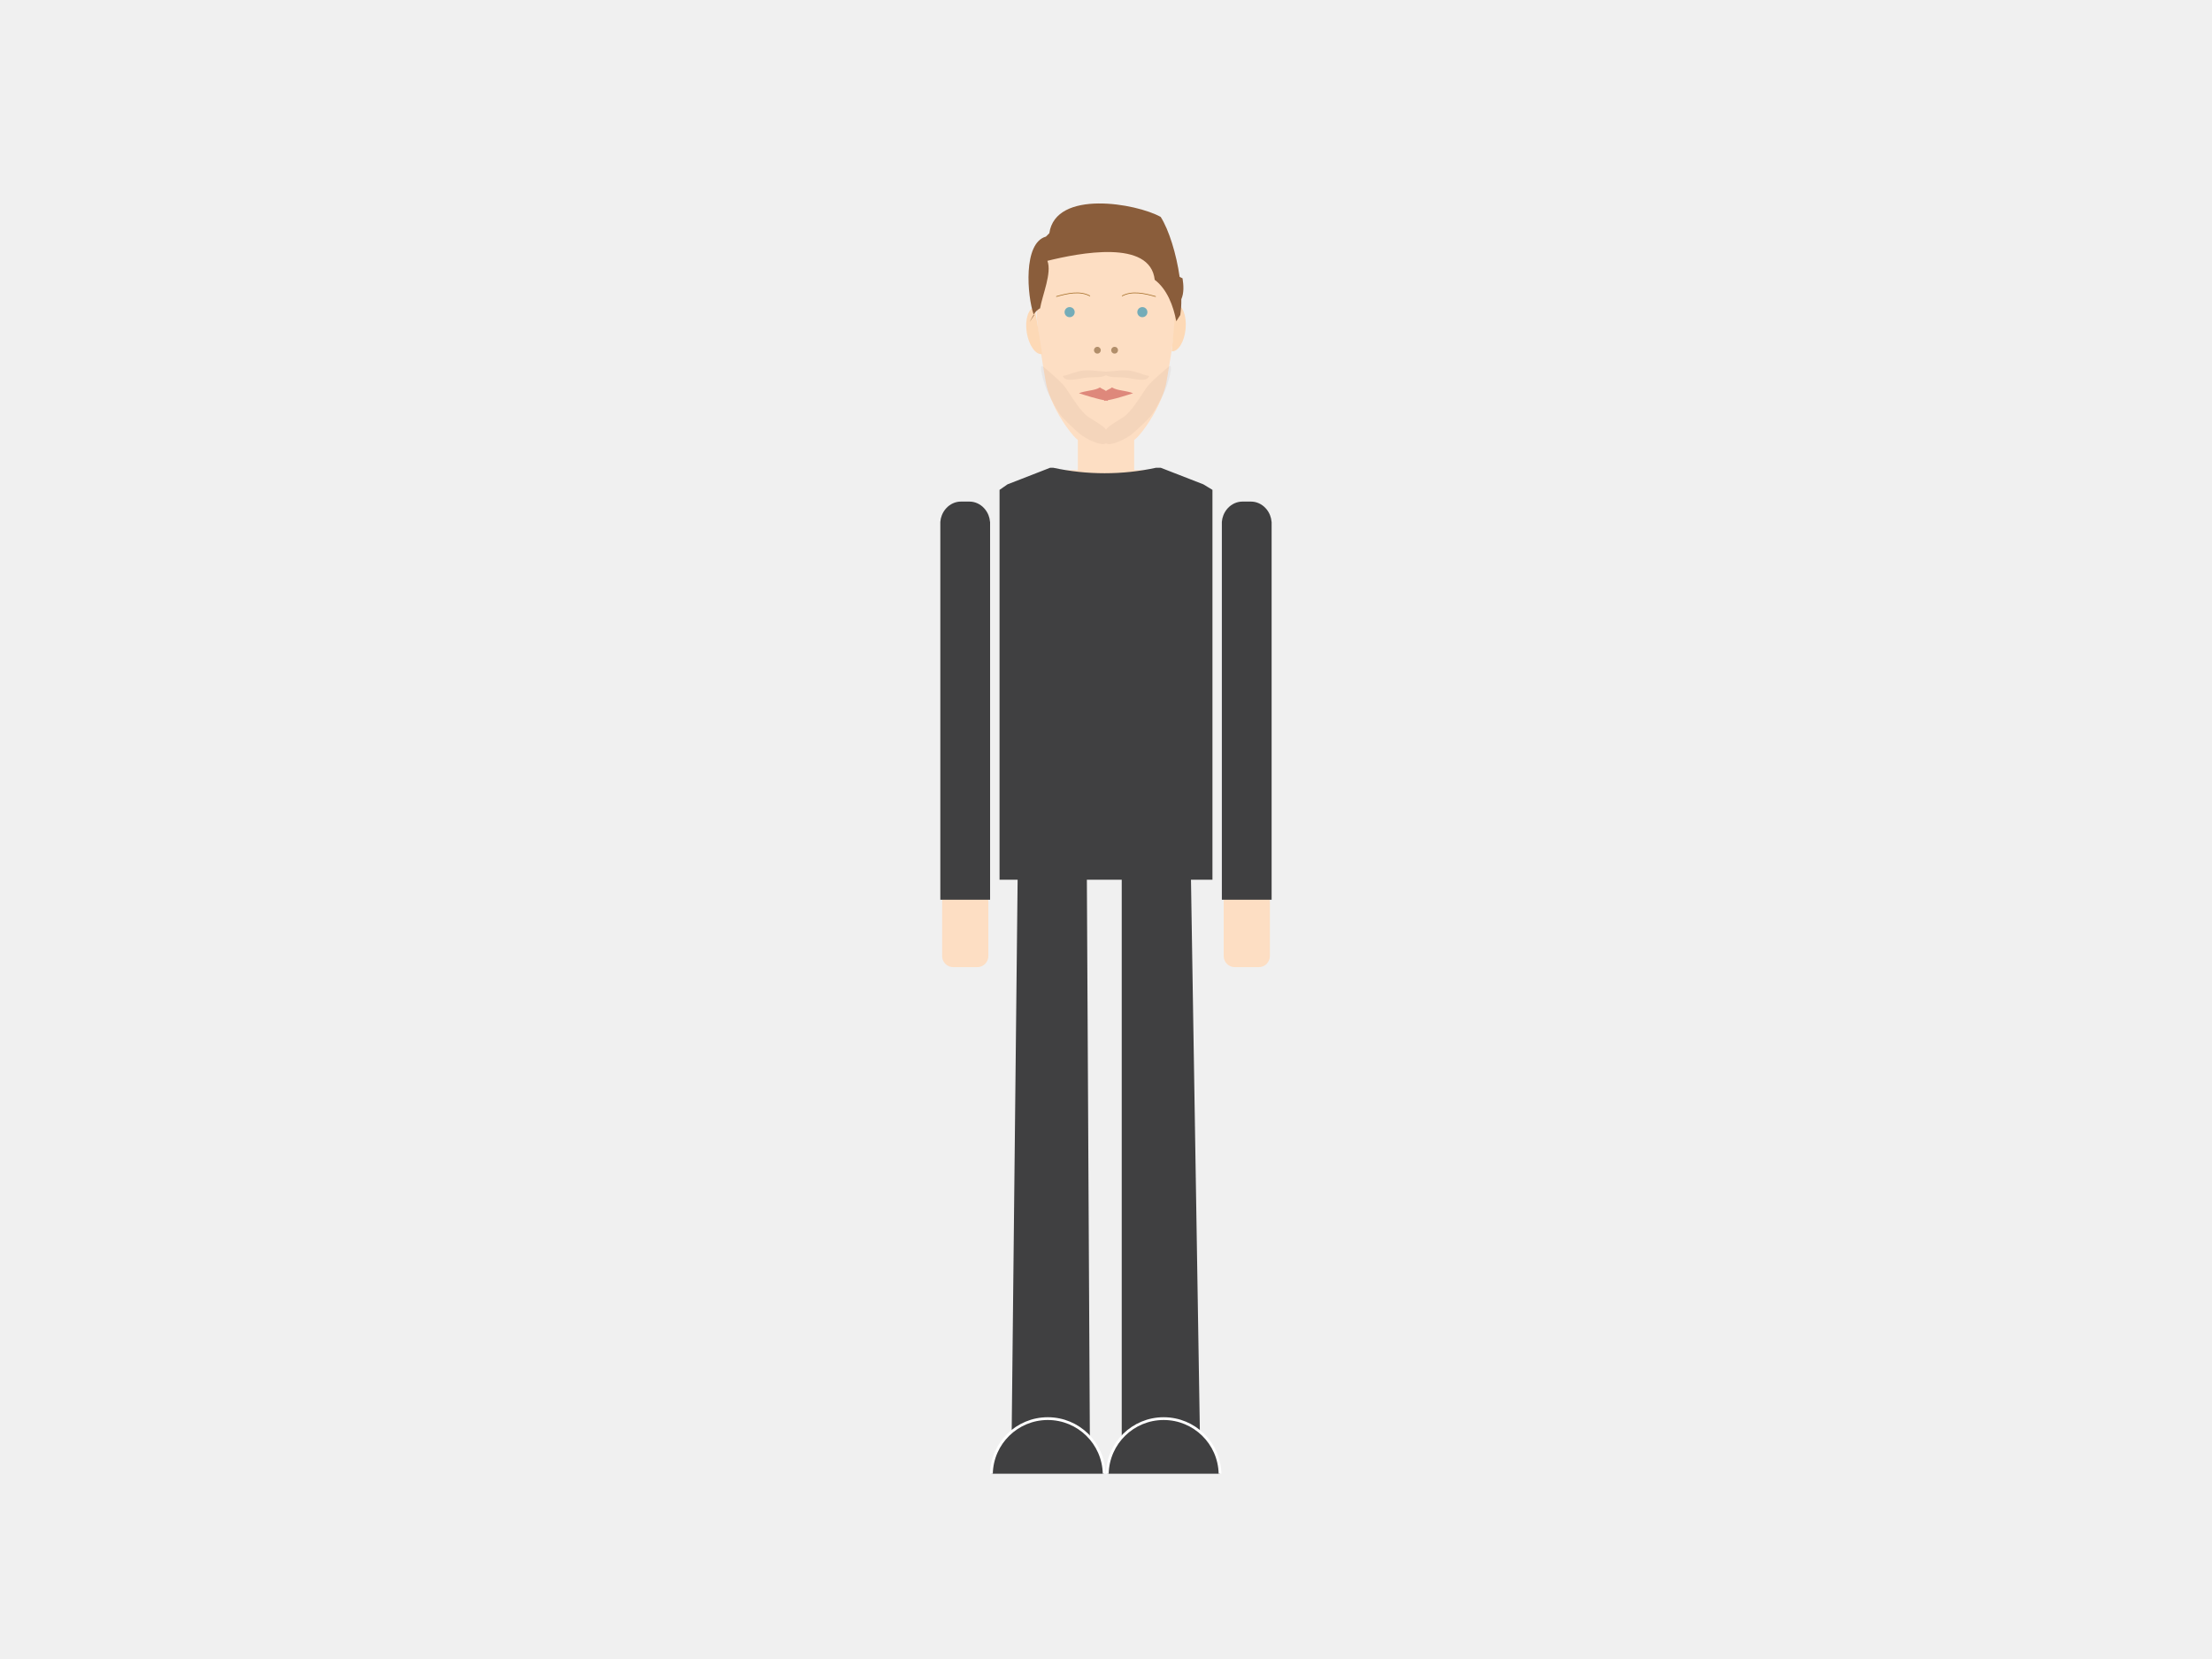
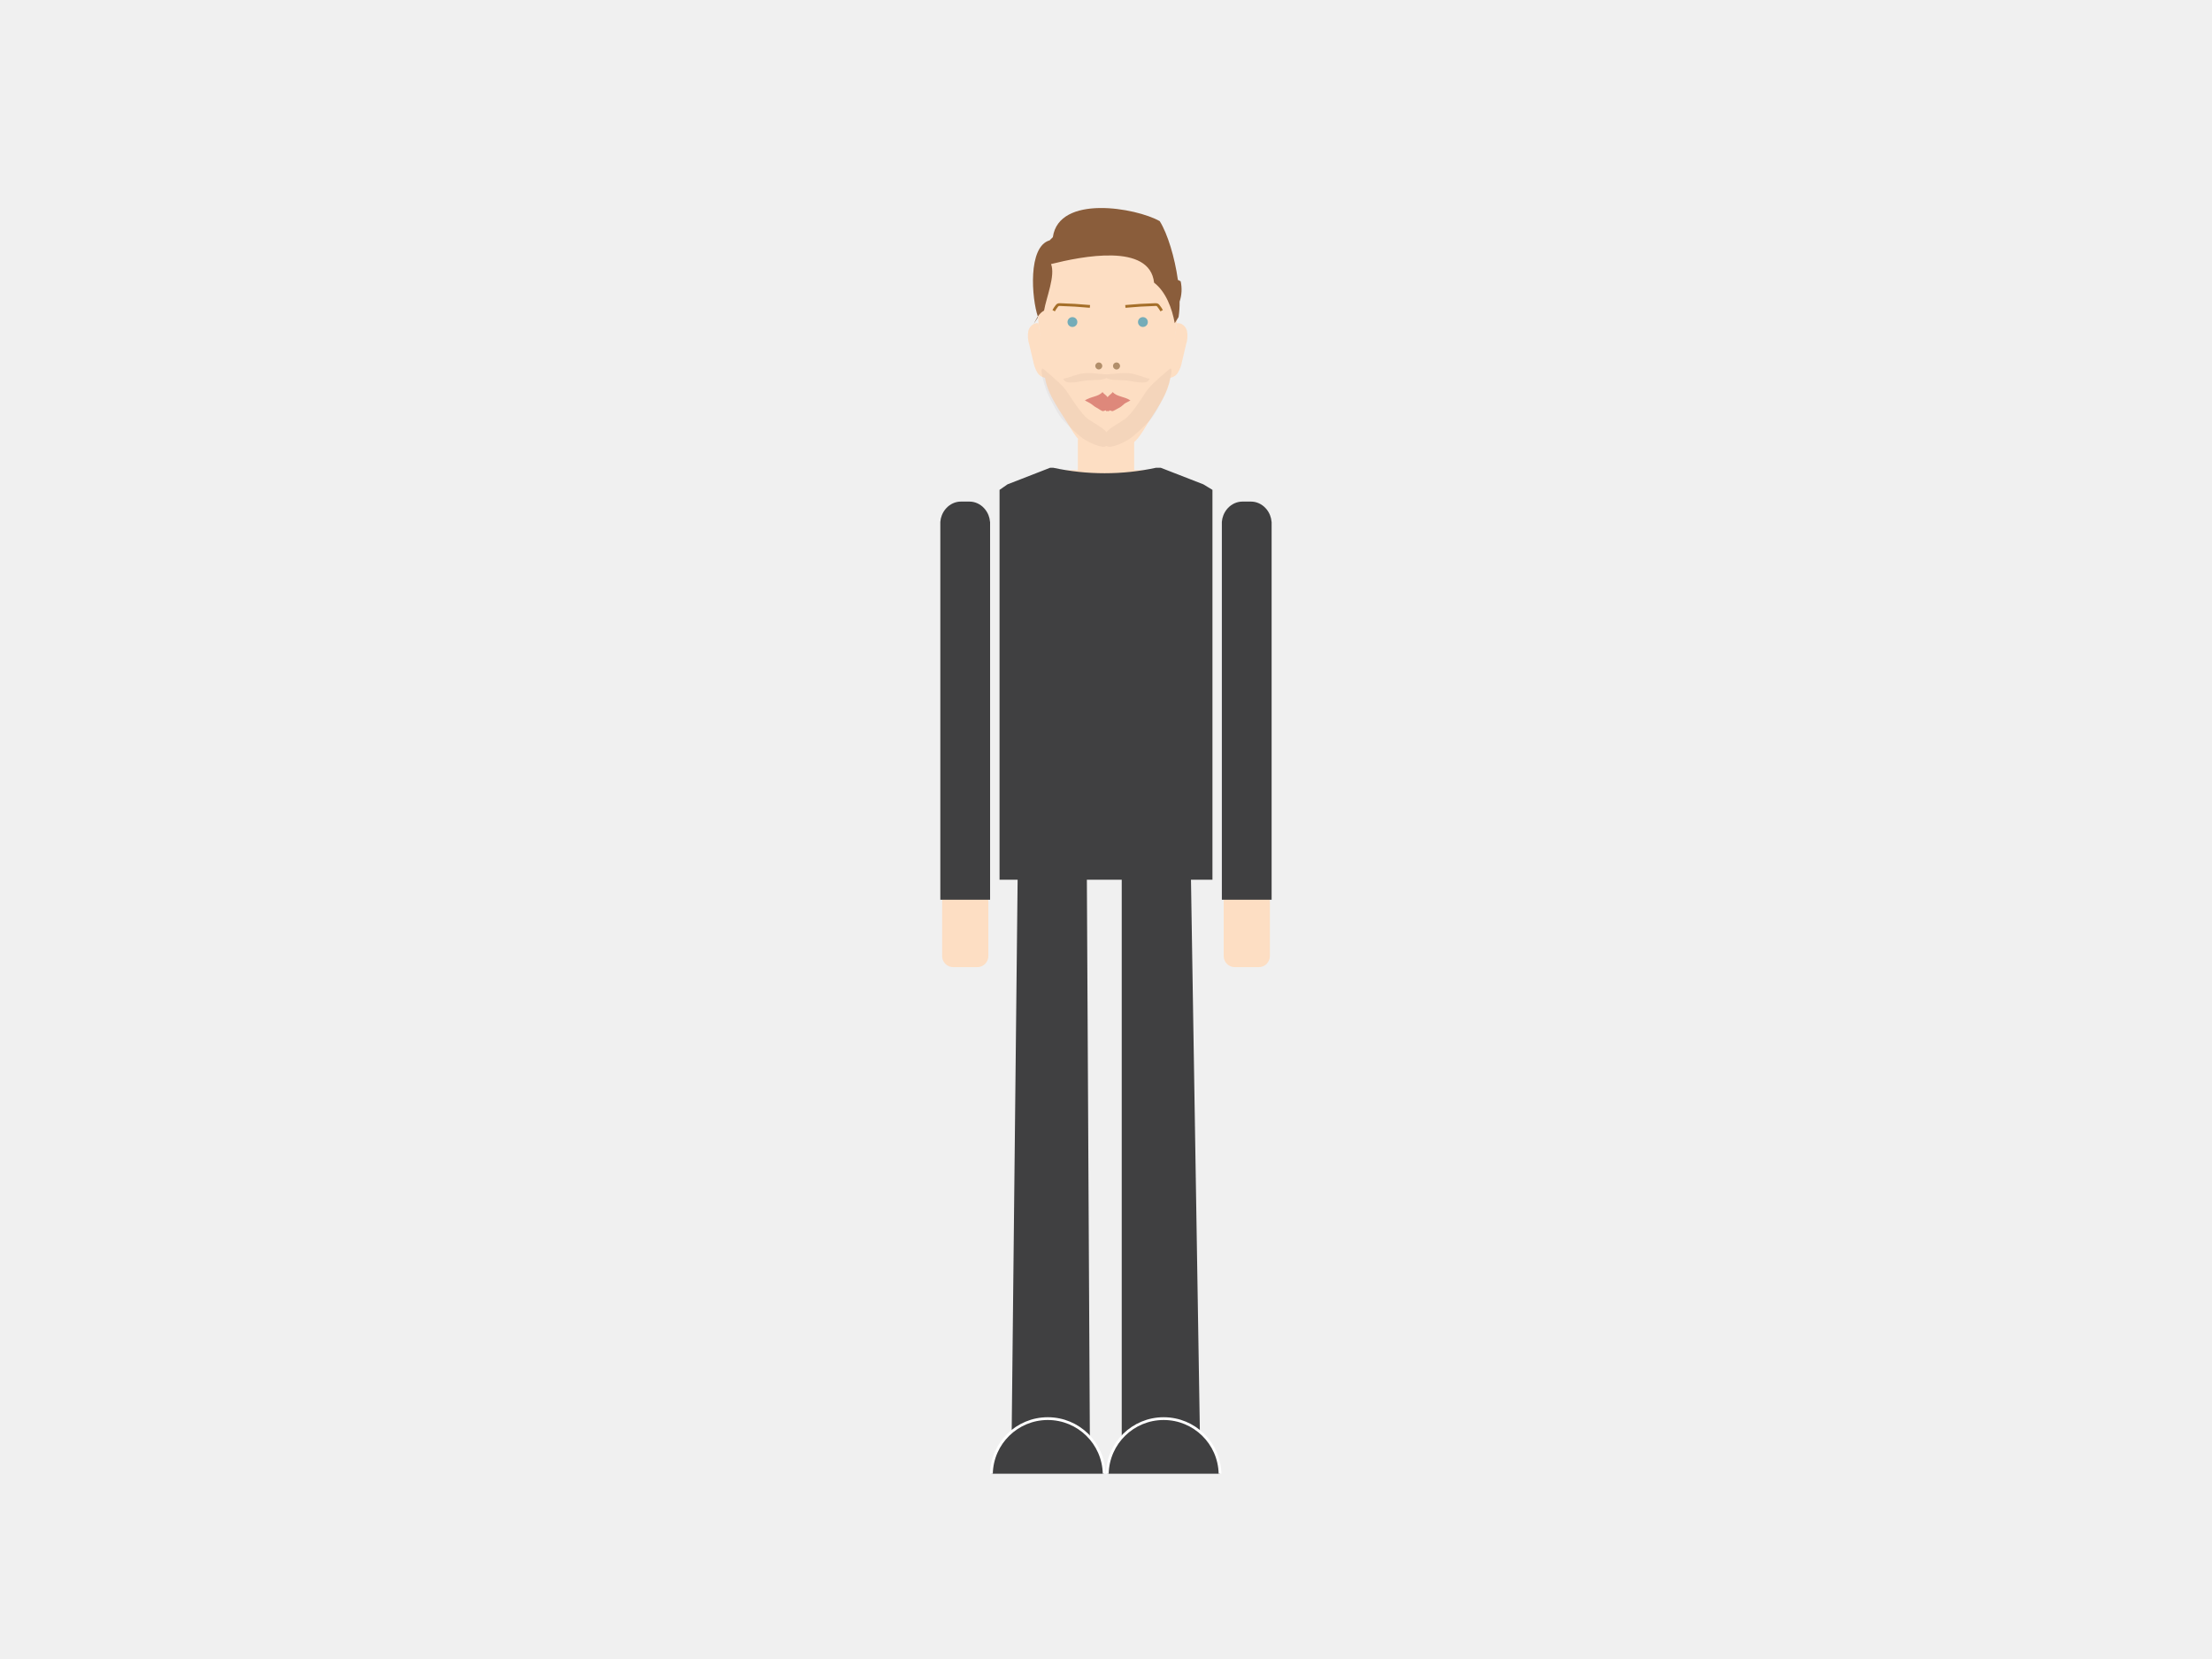
<svg xmlns="http://www.w3.org/2000/svg" viewBox="0 0 800 600">
  <defs>
-     <style>.cls-1{fill:#74acb8;}.cls-2{fill:#fddec3;}.cls-3{fill:#fdd9b6;}.cls-4{fill:#de887b;}.cls-5{fill:#b18e6a;}.cls-6{fill:none;stroke:#a56f29;stroke-width:0.25px;}.cls-6,.cls-8{stroke-miterlimit:10;}.cls-7,.cls-8{fill:#404041;}.cls-8{stroke:#fff;}.cls-9{fill:#8a5d3b;}.cls-10{fill:#481c11;opacity:0.05;}</style>
+     <style>.cls-1{fill:#fddec3;}.cls-2,.cls-3{fill:#404041;}.cls-3{stroke:#fff;}.cls-3,.cls-7{stroke-miterlimit:10;}.cls-4{fill:#74acb8;}.cls-5{fill:#b18e6a;}.cls-6{fill:#de887b;}.cls-7{fill:none;stroke:#a56f29;}.cls-8{fill:#8a5d3b;}.cls-9{fill:#481c11;opacity:0.05;}</style>
  </defs>
  <g id="Layer_3" data-name="Layer 3">
-     <circle class="cls-1" cx="400" cy="113.81" r="2.45" />
-     <path class="cls-2" d="M402.52,162.08c6.85-1.84,7.85-2.15,12-7.93,3-4.28,6.48-10.88,7.35-16.07,2.41-14.33,5.69-30.64.81-44.32-2.83-7.94-12.34-10.08-20.72-9.15h-3.84c-8.38-.93-17.89,1.21-20.72,9.15-4.88,13.68-1.6,30,.81,44.32.87,5.19,4.3,11.79,7.35,16.07,4.11,5.78,5.11,6.09,12,7.93Z" />
-     <path class="cls-3" d="M425.31,110c2.36.22,3.92,4.21,3.48,8.92s-2.69,8.35-5,8.13" />
-     <path class="cls-3" d="M376.91,128.05c-2.33.37-4.83-3.12-5.57-7.79s.55-8.75,2.89-9.12" />
-     <path class="cls-4" d="M408.83,141.89l-1-.25-1-.2-1-.19-1-.19c-.33-.07-.64-.15-1-.24a7.59,7.59,0,0,1-.88-.31,6.63,6.63,0,0,1-.8-.4,1.37,1.37,0,0,1-.26.2,2.32,2.32,0,0,1-.31.19l-.34.18a18.42,18.42,0,0,0-.72.37l-.34.21-.19.16-.19-.16-.34-.21-.36-.19a3,3,0,0,0-.36-.18l-.34-.18a2.32,2.32,0,0,1-.31-.19,1.89,1.89,0,0,1-.27-.2,5.84,5.84,0,0,1-.79.4,7.59,7.59,0,0,1-.88.31c-.31.09-.63.17-1,.24l-1,.19-1,.19-1,.2-1,.25a8.83,8.83,0,0,0-.95.33l2.13.67c.79.25,1.66.51,2.56.77s1.86.52,2.82.75c.55.13,1.11.25,1.67.36V145l.61-.12.61.12,0-.23q.86-.17,1.68-.36c1-.23,1.91-.49,2.82-.75s1.76-.52,2.56-.77l2.13-.67A8.83,8.83,0,0,0,408.83,141.89Z" />
-     <path class="cls-5" d="M398.11,126.65a1.23,1.23,0,1,1-1.22-1.22A1.22,1.22,0,0,1,398.11,126.65Z" />
-     <path class="cls-5" d="M404.34,126.65a1.23,1.23,0,1,1-1.23-1.22A1.22,1.22,0,0,1,404.34,126.65Z" />
-     <circle class="cls-1" cx="413.15" cy="112.89" r="1.83" />
-     <circle class="cls-1" cx="386.85" cy="112.89" r="1.83" />
-     <path class="cls-6" d="M394.22,107.05c-3.65-2-8.19-.94-12.22.21" />
-     <path class="cls-6" d="M405.78,107.05c3.65-2,8.19-.94,12.22.21" />
-     <polygon class="cls-2" points="418.33 170.04 399.32 195.69 381.67 170.04 389.82 170.04 389.82 158.81 400 158.81 410.18 158.81 410.18 170.04 418.33 170.04" />
-     <polygon class="cls-7" points="431.48 314.33 369.76 314.33 368.52 289.64 430.24 289.64 431.48 314.33" />
-     <polygon class="cls-7" points="433.98 519.75 405.69 519.75 405.69 290.01 430.28 290.01 433.98 519.75" />
-     <polygon class="cls-7" points="394.16 519.75 365.87 519.75 368.34 290.01 392.93 290.01 394.16 519.75" />
-     <path class="cls-8" d="M400.47,533a20.39,20.39,0,0,1,40.77,0" />
-     <path class="cls-8" d="M399.33,533a20.39,20.39,0,0,0-40.77,0" />
-     <rect class="cls-2" x="340.74" y="322.07" width="16.71" height="27.71" rx="4" />
-     <path class="cls-7" d="M358.06,188.75a8.37,8.37,0,0,0-.56-2.43,8.26,8.26,0,0,0-1.62-2.56,7.55,7.55,0,0,0-2.39-1.73,7,7,0,0,0-2.92-.63h-3a7,7,0,0,0-2.92.63,7.55,7.55,0,0,0-2.39,1.73,8.26,8.26,0,0,0-1.62,2.56,8.37,8.37,0,0,0-.56,2.43h0V325.4h18V188.75Z" />
-     <rect class="cls-2" x="442.56" y="322.07" width="16.71" height="27.71" rx="4" />
-     <path class="cls-7" d="M459.88,188.75a8.37,8.37,0,0,0-.56-2.43,8.26,8.26,0,0,0-1.62-2.56,7.55,7.55,0,0,0-2.39-1.73,7,7,0,0,0-2.92-.63h-3a7,7,0,0,0-2.92.63,7.55,7.55,0,0,0-2.39,1.73,8.26,8.26,0,0,0-1.62,2.56,8.37,8.37,0,0,0-.56,2.43h0V325.4h18V188.75Z" />
-     <path class="cls-7" d="M435.22,175.17l-15.42-6h-1.71a88.26,88.26,0,0,1-37.18,0H379.8l-15.42,6-2.88,2v141h77v-141Z" />
-     <path class="cls-9" d="M374,114c0-.08-.06-.19-.09-.28-.49.76-.89,1.62-1.49,2.66Z" />
-     <path class="cls-9" d="M427.68,100.65a9.35,9.35,0,0,1-1.05-.51c-1.19-8.32-3.87-17-6.85-21.69-8.84-4.93-38-10-40.28,5.9-.32.32-.65.63-1,1l-.22.22c-8.37,2.31-6.77,21.51-4.45,28.16a6.35,6.35,0,0,1,2.33-2.23c.86-4.9,4.33-12.88,2.64-17.17,11.43-2.82,37.2-7.91,38.82,6.87,4.44,3.34,6.77,9.43,7.79,15,.49-.8,1.07-1.69,1.45-2.28a33.52,33.52,0,0,0,.38-5.69C428.23,105.93,428.1,103.27,427.68,100.65Z" />
-     <path class="cls-10" d="M408.08,134c-2.78-.24-5.34.28-8.08.4-2.74-.12-5.3-.64-8.08-.4s-5.15,1.55-7.57,2l.23.29c.8,2.1,6.21.47,8.47.27,1.65-.14,5.57.06,6.95-.84,1.38.9,5.3.7,6.95.84,2.26.2,7.67,1.83,8.47-.27l.23-.29C413.23,135.55,410.81,134.25,408.08,134Z" />
-     <path class="cls-10" d="M422.62,132.64c-5.54,4.74-7.09,6.14-8.77,8.74-1.5,2.32-4.89,7.59-7.25,9.27-1.58,1.12-5,2.91-6.26,4.31a3,3,0,0,0-.34.43,4,4,0,0,0-.34-.43c-1.25-1.4-4.68-3.19-6.26-4.31-2.37-1.68-5.75-7-7.25-9.27-1.68-2.6-3.24-4-8.77-8.74-2.36-2,.65,7.55,1.58,9.31,1.35,2.57,3.5,7.21,5.58,9.31a78.81,78.81,0,0,0,6.09,5.74c2.15,1.78,8,4.57,9.37,3.3,1.35,1.27,7.22-1.52,9.37-3.3a78.81,78.81,0,0,0,6.09-5.74c2.08-2.1,4.23-6.74,5.58-9.31C422,140.19,425,130.62,422.62,132.64Z" />
+     <polygon class="cls-1" points="418.33 170.04 399.32 195.69 381.67 170.04 389.82 170.04 389.82 158.81 400 158.81 410.18 158.81 410.18 170.04 418.33 170.04" />
+     <polygon class="cls-2" points="431.48 314.33 369.76 314.33 368.52 289.64 430.24 289.64 431.48 314.33" />
+     <polygon class="cls-2" points="433.98 519.75 405.69 519.75 405.69 290.01 430.28 290.01 433.98 519.75" />
+     <polygon class="cls-2" points="394.16 519.75 365.87 519.75 368.34 290.01 392.93 290.01 394.16 519.75" />
+     <path class="cls-3" d="M400.47,533a20.39,20.39,0,0,1,40.77,0" />
+     <path class="cls-3" d="M399.33,533a20.39,20.39,0,0,0-40.77,0" />
+     <rect class="cls-1" x="340.74" y="322.07" width="16.71" height="27.71" rx="4" />
+     <path class="cls-2" d="M358.06,188.75a8.37,8.37,0,0,0-.56-2.43,8.26,8.26,0,0,0-1.62-2.56,7.55,7.55,0,0,0-2.39-1.73,7,7,0,0,0-2.92-.63h-3a7,7,0,0,0-2.92.63,7.55,7.55,0,0,0-2.39,1.73,8.26,8.26,0,0,0-1.62,2.56,8.37,8.37,0,0,0-.56,2.43h0V325.4h18V188.75Z" />
+     <rect class="cls-1" x="442.56" y="322.07" width="16.71" height="27.71" rx="4" />
+     <path class="cls-2" d="M459.88,188.75a8.37,8.37,0,0,0-.56-2.43,8.26,8.26,0,0,0-1.62-2.56,7.55,7.55,0,0,0-2.39-1.73,7,7,0,0,0-2.92-.63h-3a7,7,0,0,0-2.92.63,7.55,7.55,0,0,0-2.39,1.73,8.26,8.26,0,0,0-1.62,2.56,8.37,8.37,0,0,0-.56,2.43h0V325.4h18V188.75Z" />
+     <path class="cls-2" d="M435.22,175.17l-15.42-6h-1.71a88.26,88.26,0,0,1-37.18,0H379.8l-15.42,6-2.88,2v141h77v-141Z" />
+     <path class="cls-1" d="M398.53,162.5h4.15l.42-.14c1.15-.22,2.35-.19,3.49-.46,3.38-.81,5.58-4,7.36-6.94,3.48-5.8,8.61-12.19,9.4-18.91l2.14-18.16a15.84,15.84,0,0,0,.07-4.76c-.37-2-1.48-3.73-2.05-5.65-1.16-3.94,0-8.2-.44-12.28a15.14,15.14,0,0,0-5.65-10c-3.64-2.85-9.26-4.47-13.88-4.62l-5.87,0c-4.62.15-10.24,1.77-13.89,4.62a15.14,15.14,0,0,0-5.65,10c-.47,4.09.73,8.34-.44,12.28-.56,1.93-1.67,3.68-2.05,5.65a15.84,15.84,0,0,0,.08,4.76L377.86,136c.79,6.73,5.92,13.11,9.4,18.92,1.78,3,4,6.13,7.35,6.93,1.15.27,2.34.24,3.5.46Z" />
+     <circle class="cls-4" cx="413.35" cy="116.47" r="1.78" />
+     <circle class="cls-4" cx="387.86" cy="116.47" r="1.78" />
+     <path class="cls-5" d="M398.65,132.36a1.26,1.26,0,1,1-1.26-1.27A1.26,1.26,0,0,1,398.65,132.36Z" />
+     <path class="cls-5" d="M405.08,132.36a1.27,1.27,0,1,1-1.27-1.27A1.27,1.27,0,0,1,405.08,132.36Z" />
+     <path class="cls-6" d="M408,144.34q-.4-.19-.84-.36l-.86-.28-.85-.27-.84-.28c-.28-.1-.54-.21-.8-.33a5,5,0,0,1-.74-.44,4.57,4.57,0,0,1-.67-.58,2,2,0,0,1-.22.29,3.31,3.31,0,0,1-.26.27l-.29.25-.3.26-.3.27c-.1.1-.2.2-.29.31l-.16.23a1.88,1.88,0,0,0-.16-.23,4.12,4.12,0,0,0-.28-.31l-.3-.27-.3-.26-.29-.25a3.44,3.44,0,0,1-.27-.27,3.15,3.15,0,0,1-.22-.29,4.5,4.5,0,0,1-.66.58,5.55,5.55,0,0,1-.74.44c-.26.12-.53.23-.8.33l-.84.28-.86.27L394,144l-.84.36a7.26,7.26,0,0,0-.8.47l1.8.95c.66.35,1.6,1.26,2.36,1.63s1.35.92,2.15,1.24c.47.19.94-.35,1.41-.19v.32l.51-.16.52.16,0-.32c.47-.16.94.38,1.41.19.81-.32,1.6-.87,2.37-1.24s1.48-1.28,2.15-1.63l1.79-.95A5.78,5.78,0,0,0,408,144.34Z" />
+     <path class="cls-1" d="M425.65,116.91c1.64-.32,3.2,1.12,3.64,2.73a10,10,0,0,1-.33,4.94l-1.48,6.25a11.4,11.4,0,0,1-1.51,4,3.94,3.94,0,0,1-3.69,1.83" />
+     <path class="cls-1" d="M375.55,116.91c-1.63-.32-3.2,1.12-3.64,2.73a10.15,10.15,0,0,0,.33,4.94l1.48,6.25a11.61,11.61,0,0,0,1.52,4,3.94,3.94,0,0,0,3.68,1.83" />
+     <path class="cls-7" d="M407,110.82q5.39-.51,10.8-.66a1.46,1.46,0,0,1,.78.12,1.32,1.32,0,0,1,.4.38,11.62,11.62,0,0,1,1.15,1.71" />
+     <path class="cls-7" d="M394.19,110.82q-5.38-.51-10.79-.66a1.46,1.46,0,0,0-.78.12,1.35,1.35,0,0,0-.41.38,11.56,11.56,0,0,0-1.14,1.71" />
+     <path class="cls-8" d="M375.39,114.78l-.09-.27c-.47.74-.86,1.59-1.43,2.6Z" />
+     <path class="cls-8" d="M427,101.73a7.31,7.31,0,0,1-1-.5c-1.14-8.15-3.71-16.67-6.57-21.25-8.49-4.83-36.44-9.75-38.65,5.78-.32.31-.63.62-.94.94l-.21.22c-8,2.26-6.5,21.07-4.27,27.59a6.12,6.12,0,0,1,2.24-2.19c.82-4.8,4.15-12.62,2.53-16.82,11-2.76,35.7-7.75,37.26,6.73,4.25,3.27,6.49,9.24,7.47,14.65.47-.78,1-1.65,1.39-2.23a34.24,34.24,0,0,0,.37-5.57A13.63,13.63,0,0,0,427,101.73Z" />
+     <path class="cls-9" d="M408.27,135c-2.78-.25-5.34.27-8.08.4-2.74-.13-5.3-.65-8.08-.4s-5.15,1.54-7.57,2l.23.28c.8,2.11,6.21.47,8.47.28,1.65-.14,5.57.06,6.95-.84,1.38.9,5.3.7,6.95.84,2.26.19,7.67,1.83,8.47-.28l.23-.28C413.42,136.5,411,135.2,408.27,135Z" />
+     <path class="cls-9" d="M422.81,133.6c-5.54,4.73-7.09,6.14-8.77,8.74-1.5,2.32-4.89,7.59-7.25,9.27-1.58,1.12-5,2.91-6.26,4.3a3.08,3.08,0,0,0-.34.44,3.08,3.08,0,0,0-.34-.44c-1.25-1.39-4.68-3.18-6.26-4.3-2.36-1.68-5.75-7-7.25-9.27-1.68-2.6-3.23-4-8.77-8.74-2.36-2,.65,7.55,1.58,9.3,1.35,2.57,3.5,7.22,5.58,9.31a78.93,78.93,0,0,0,6.09,5.75c2.15,1.78,8,4.56,9.37,3.3,1.35,1.26,7.22-1.52,9.37-3.3a78.93,78.93,0,0,0,6.09-5.75c2.08-2.09,4.23-6.74,5.58-9.31C422.16,141.15,425.17,131.58,422.81,133.6Z" />
  </g>
</svg>
